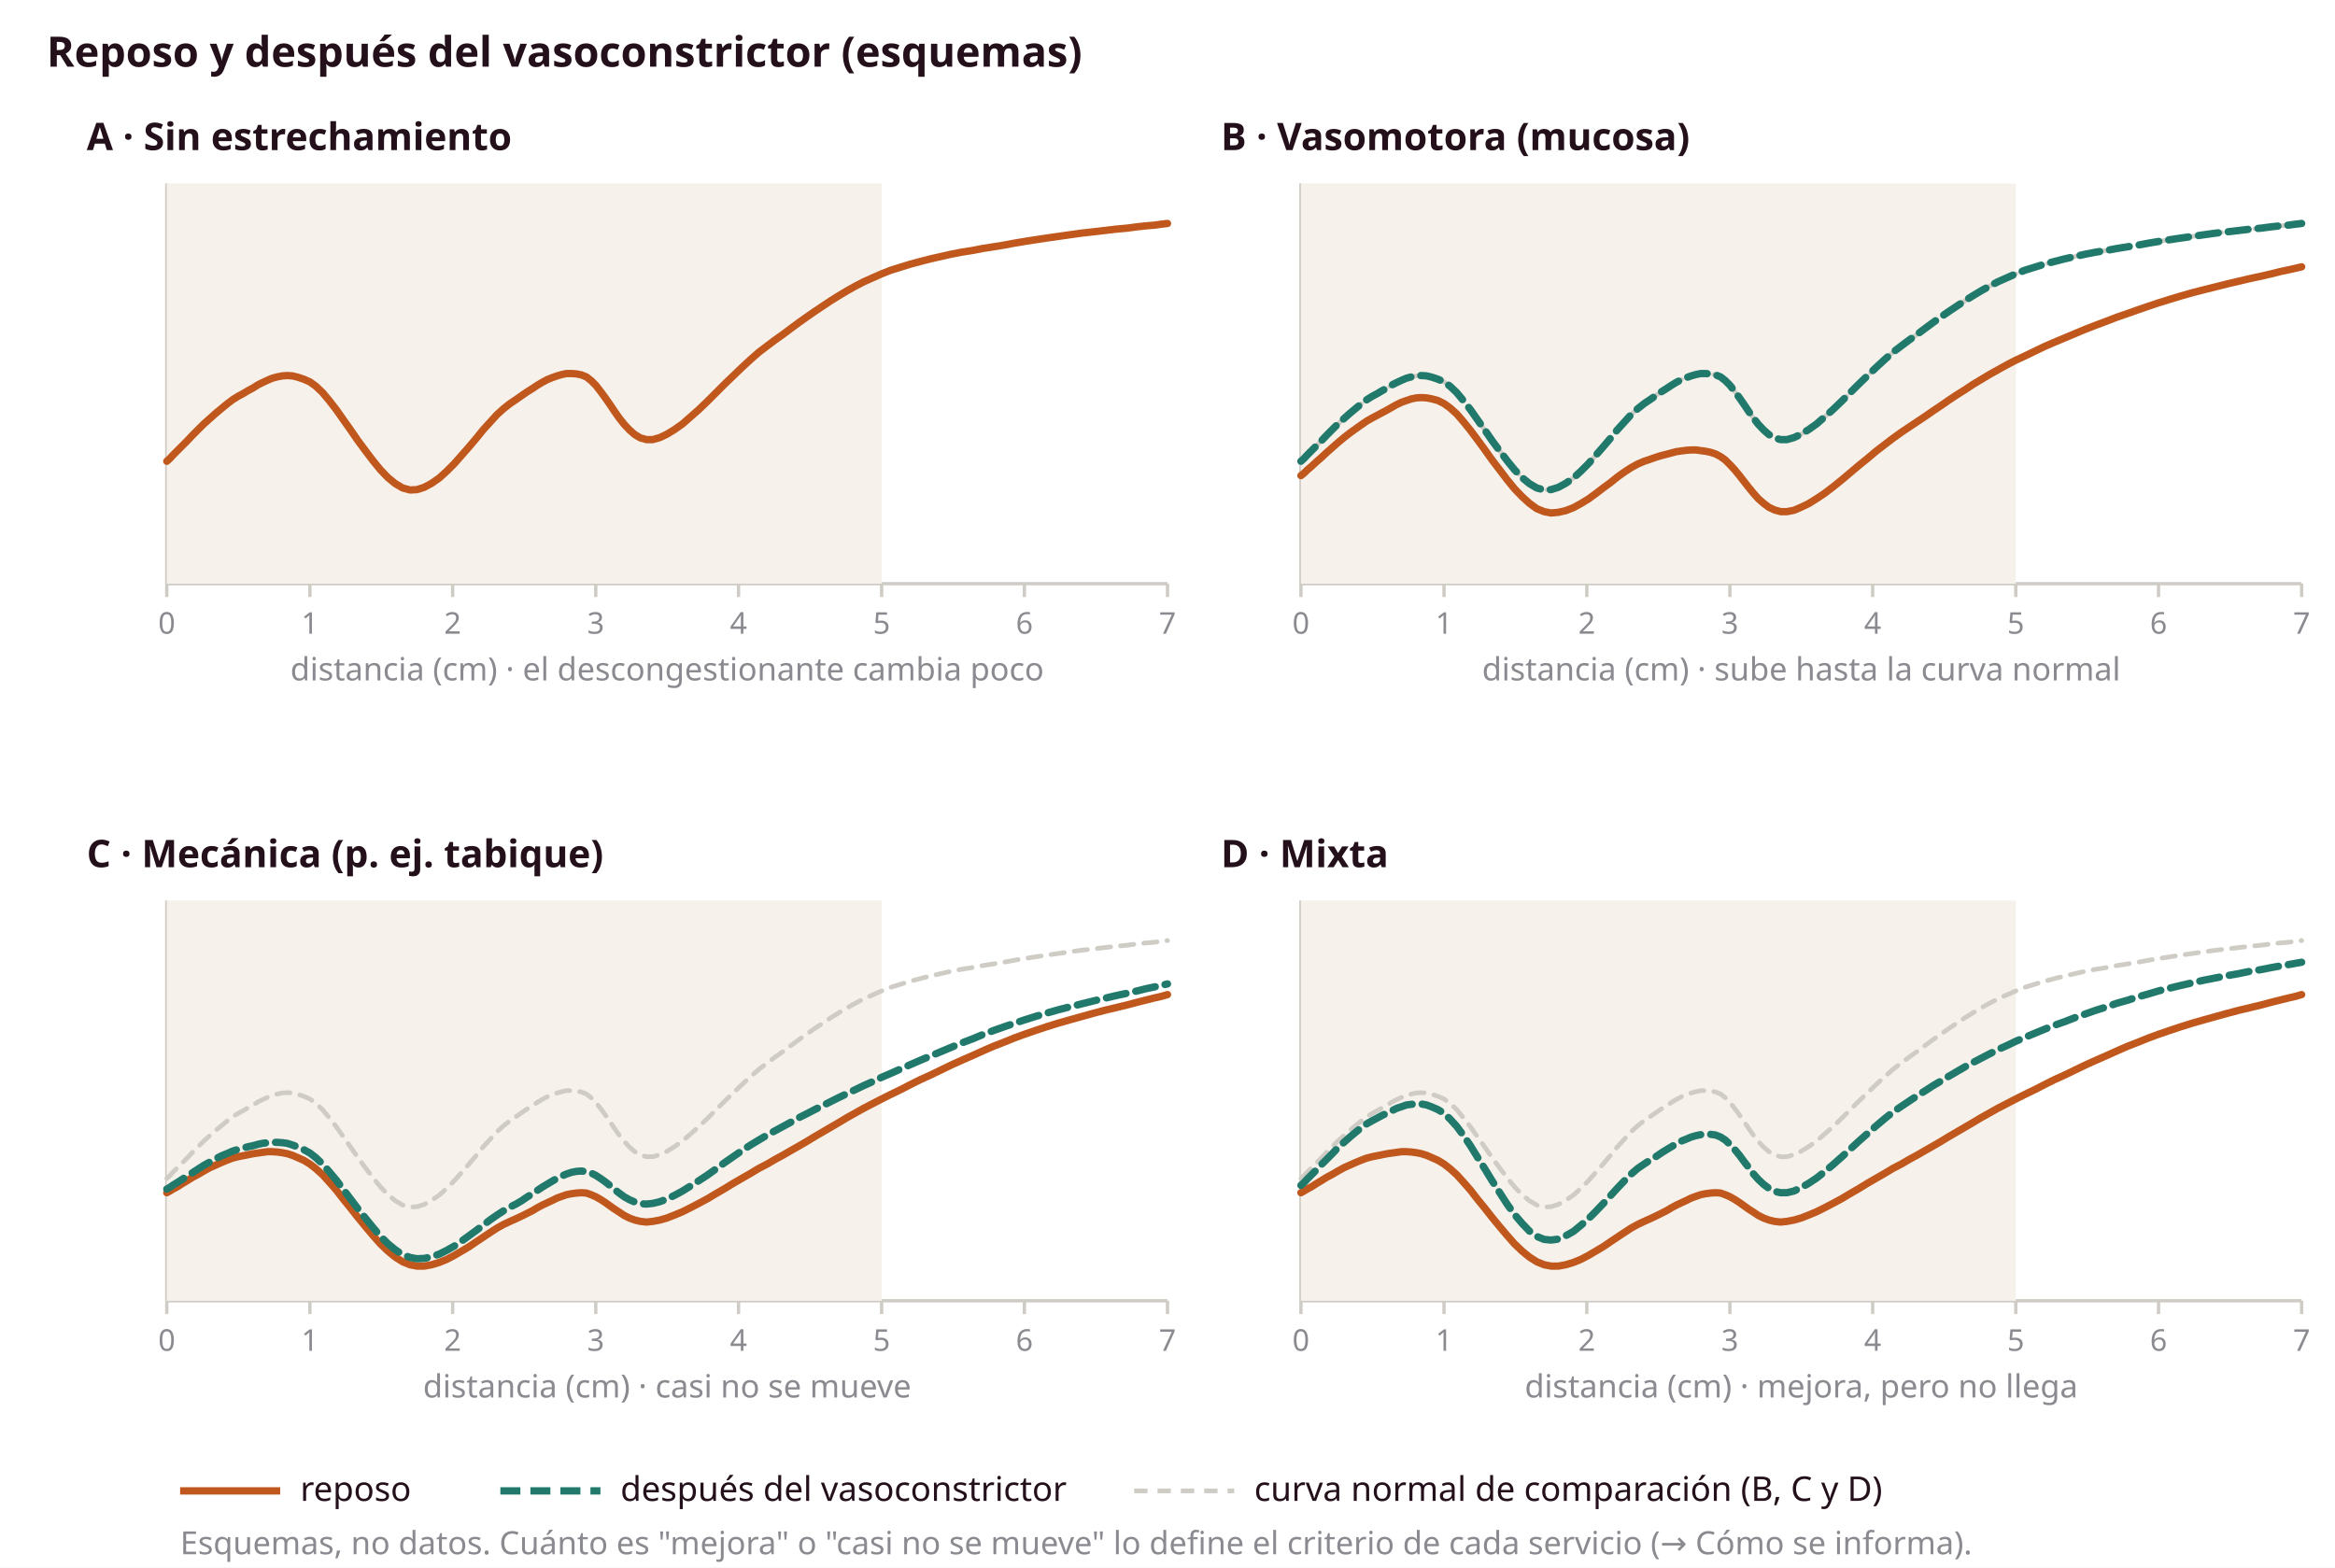
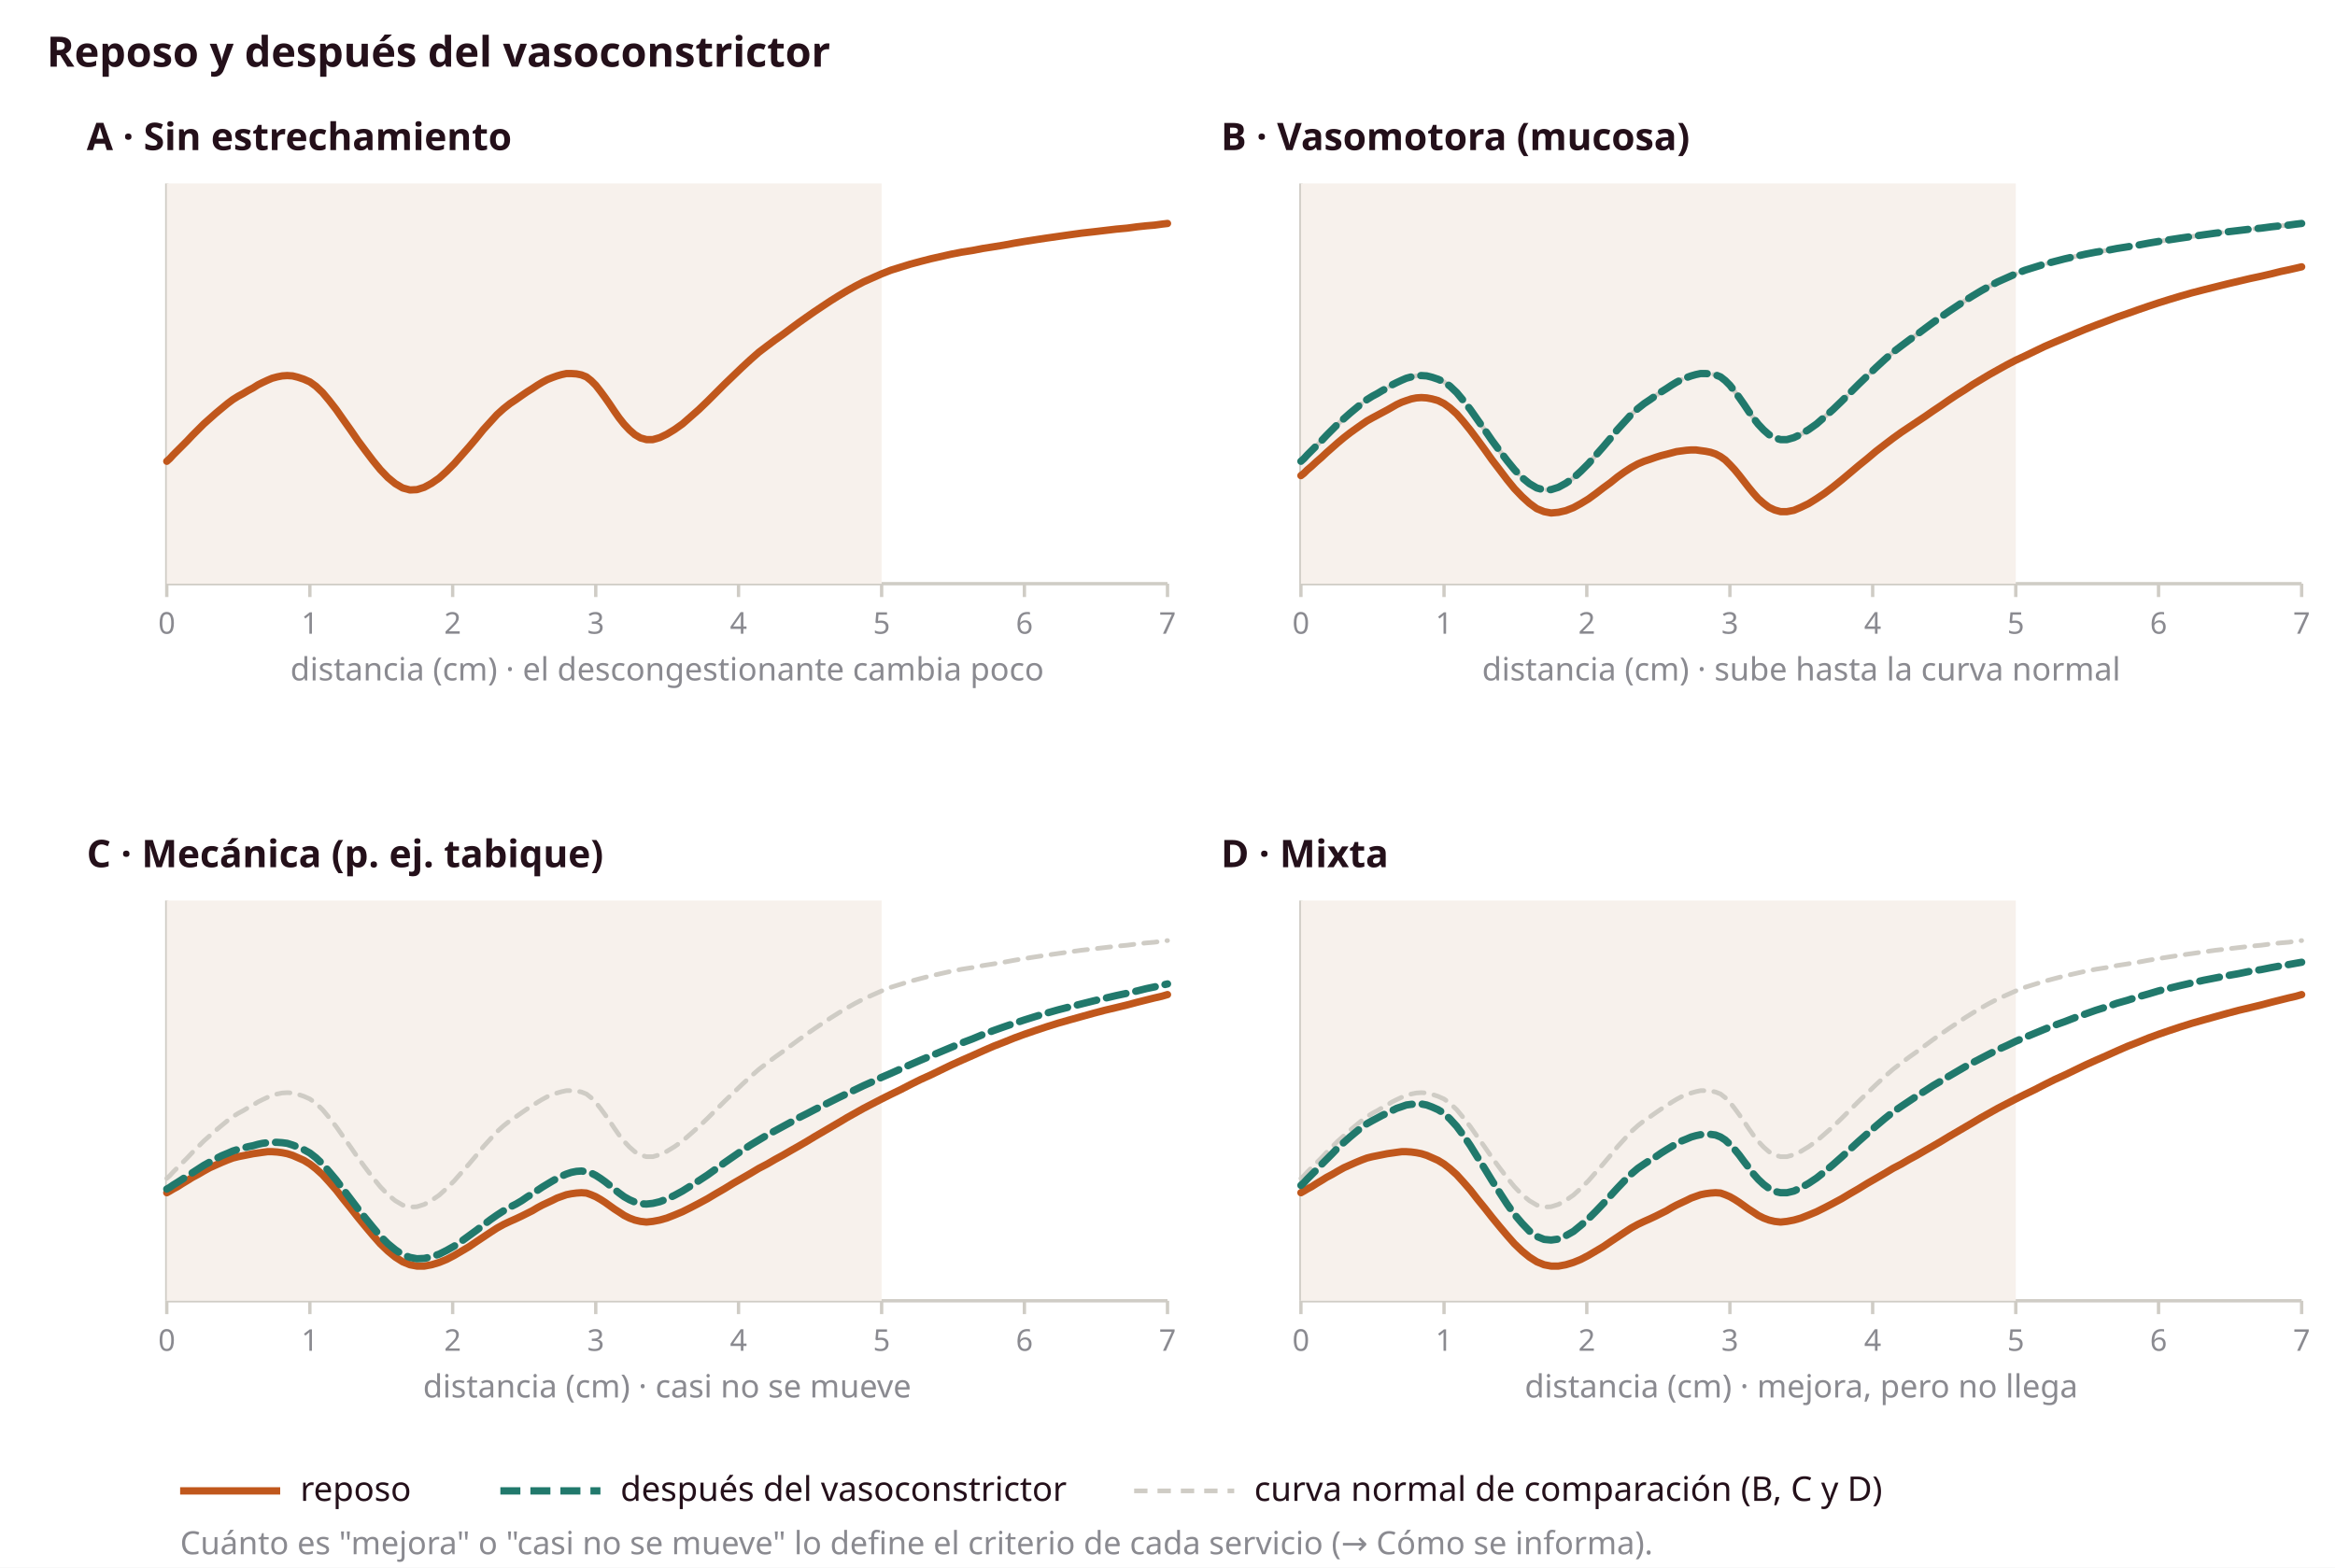
<svg xmlns="http://www.w3.org/2000/svg" viewBox="0 0 700 470" width="700" height="470">
  <defs />
  <rect width="700" height="470" fill="#fff" />
-   <text x="14.0" y="20.0" font-family="'Plus Jakarta Sans', sans-serif" font-size="12.6" fill="#24101a" text-anchor="start" font-weight="700">Reposo y después del vasoconstrictor (esquemas)</text>
+   <text x="14.0" y="20.0" font-family="'Plus Jakarta Sans', sans-serif" font-size="12.6" fill="#24101a" text-anchor="start" font-weight="700">Reposo y después del vasoconstrictor</text>
  <text x="26.0" y="45.0" font-family="'Plus Jakarta Sans', sans-serif" font-size="11.4" fill="#24101a" text-anchor="start" font-weight="700">A · Sin estrechamiento</text>
  <line x1="50.0" y1="175.0" x2="350.0" y2="175.0" stroke="#cfccc5" stroke-width="1" />
  <line x1="50.0" y1="55.0" x2="50.0" y2="175.0" stroke="#cfccc5" stroke-width="1" />
  <line x1="50.0" y1="175.0" x2="50.0" y2="179.0" stroke="#cfccc5" stroke-width="1" />
  <text x="50.0" y="190.0" font-family="'Plus Jakarta Sans', sans-serif" font-size="9.0" fill="#8a8a90" text-anchor="middle" font-weight="400">0</text>
  <line x1="92.9" y1="175.0" x2="92.9" y2="179.0" stroke="#cfccc5" stroke-width="1" />
  <text x="92.9" y="190.0" font-family="'Plus Jakarta Sans', sans-serif" font-size="9.0" fill="#8a8a90" text-anchor="middle" font-weight="400">1</text>
  <line x1="135.7" y1="175.0" x2="135.7" y2="179.0" stroke="#cfccc5" stroke-width="1" />
  <text x="135.7" y="190.0" font-family="'Plus Jakarta Sans', sans-serif" font-size="9.0" fill="#8a8a90" text-anchor="middle" font-weight="400">2</text>
  <line x1="178.6" y1="175.0" x2="178.6" y2="179.0" stroke="#cfccc5" stroke-width="1" />
  <text x="178.6" y="190.0" font-family="'Plus Jakarta Sans', sans-serif" font-size="9.0" fill="#8a8a90" text-anchor="middle" font-weight="400">3</text>
  <line x1="221.4" y1="175.0" x2="221.4" y2="179.0" stroke="#cfccc5" stroke-width="1" />
  <text x="221.4" y="190.0" font-family="'Plus Jakarta Sans', sans-serif" font-size="9.0" fill="#8a8a90" text-anchor="middle" font-weight="400">4</text>
  <line x1="264.3" y1="175.0" x2="264.3" y2="179.0" stroke="#cfccc5" stroke-width="1" />
  <text x="264.3" y="190.0" font-family="'Plus Jakarta Sans', sans-serif" font-size="9.0" fill="#8a8a90" text-anchor="middle" font-weight="400">5</text>
  <line x1="307.1" y1="175.0" x2="307.1" y2="179.0" stroke="#cfccc5" stroke-width="1" />
  <text x="307.1" y="190.0" font-family="'Plus Jakarta Sans', sans-serif" font-size="9.0" fill="#8a8a90" text-anchor="middle" font-weight="400">6</text>
  <line x1="350.0" y1="175.0" x2="350.0" y2="179.0" stroke="#cfccc5" stroke-width="1" />
  <text x="350.0" y="190.0" font-family="'Plus Jakarta Sans', sans-serif" font-size="9.0" fill="#8a8a90" text-anchor="middle" font-weight="400">7</text>
  <rect x="50.0" y="55.0" width="214.3" height="120.0" rx="0" fill="#f7f1ec" />
  <polyline points="50.0,138.3 50.9,137.5 51.9,136.4 53.2,135.1 54.6,133.7 56.1,132.2 57.7,130.5 59.4,128.8 61.1,127.1 62.9,125.5 64.7,123.9 66.5,122.4 68.2,121.0 69.8,119.8 71.4,118.8 72.9,118.0 74.4,117.1 75.9,116.3 77.3,115.4 78.7,114.7 80.2,114.0 81.6,113.4 83.1,113.0 84.6,112.7 86.1,112.6 87.7,112.7 89.3,113.1 91.1,113.7 92.9,114.5 94.7,115.8 96.7,117.7 98.7,120.1 100.8,122.8 102.9,125.8 105.1,128.9 107.3,132.1 109.6,135.2 111.8,138.1 114.0,140.8 116.3,143.2 118.5,145.0 120.7,146.3 122.9,146.9 125.0,146.8 127.2,146.1 129.4,144.9 131.7,143.3 133.9,141.3 136.2,139.0 138.4,136.5 140.6,134.0 142.8,131.4 144.9,128.8 147.0,126.5 149.0,124.3 151.0,122.5 152.9,121.0 154.7,119.8 156.4,118.6 158.0,117.5 159.6,116.5 161.1,115.5 162.6,114.6 164.1,113.8 165.6,113.2 167.0,112.7 168.4,112.3 169.8,112.0 171.3,112.0 172.8,112.1 174.3,112.4 175.8,113.0 177.2,114.1 178.6,115.5 180.0,117.3 181.4,119.2 182.8,121.2 184.2,123.3 185.6,125.3 187.1,127.2 188.7,128.9 190.3,130.3 192.0,131.3 193.8,131.8 195.7,131.8 197.8,131.2 199.9,130.2 202.2,128.8 204.6,127.1 207.0,125.0 209.5,122.8 212.1,120.3 214.6,117.8 217.2,115.2 219.8,112.7 222.4,110.2 225.0,107.8 227.5,105.6 230.0,103.7 232.4,101.9 234.8,100.2 237.2,98.4 239.5,96.7 241.9,95.0 244.2,93.4 246.6,91.8 249.0,90.2 251.4,88.7 253.9,87.2 256.4,85.8 258.9,84.5 261.6,83.3 264.3,82.1 267.1,81.0 270.0,80.1 272.9,79.2 275.9,78.4 279.0,77.6 282.1,76.9 285.2,76.2 288.3,75.6 291.5,75.1 294.6,74.5 297.8,74.0 300.9,73.5 304.1,72.9 307.1,72.4 310.3,71.9 313.6,71.4 317.1,70.9 320.6,70.4 324.2,69.9 327.8,69.5 331.2,69.1 334.6,68.7 337.9,68.4 340.9,68.0 343.7,67.7 346.1,67.5 348.3,67.2 350.0,67.0" fill="none" stroke="#c0571c" stroke-width="2.2" stroke-linejoin="round" stroke-linecap="round" />
  <text x="200.0" y="204.0" font-family="'Plus Jakarta Sans', sans-serif" font-size="9.6" fill="#8a8a90" text-anchor="middle" font-weight="400">distancia (cm) · el descongestionante cambia poco</text>
  <text x="366.0" y="45.0" font-family="'Plus Jakarta Sans', sans-serif" font-size="11.4" fill="#24101a" text-anchor="start" font-weight="700">B · Vasomotora (mucosa)</text>
  <line x1="390.0" y1="175.0" x2="690.0" y2="175.0" stroke="#cfccc5" stroke-width="1" />
  <line x1="390.0" y1="55.0" x2="390.0" y2="175.0" stroke="#cfccc5" stroke-width="1" />
  <line x1="390.0" y1="175.0" x2="390.0" y2="179.0" stroke="#cfccc5" stroke-width="1" />
  <text x="390.0" y="190.0" font-family="'Plus Jakarta Sans', sans-serif" font-size="9.0" fill="#8a8a90" text-anchor="middle" font-weight="400">0</text>
  <line x1="432.9" y1="175.0" x2="432.9" y2="179.0" stroke="#cfccc5" stroke-width="1" />
  <text x="432.9" y="190.0" font-family="'Plus Jakarta Sans', sans-serif" font-size="9.0" fill="#8a8a90" text-anchor="middle" font-weight="400">1</text>
  <line x1="475.7" y1="175.0" x2="475.7" y2="179.0" stroke="#cfccc5" stroke-width="1" />
  <text x="475.7" y="190.0" font-family="'Plus Jakarta Sans', sans-serif" font-size="9.0" fill="#8a8a90" text-anchor="middle" font-weight="400">2</text>
  <line x1="518.6" y1="175.0" x2="518.6" y2="179.0" stroke="#cfccc5" stroke-width="1" />
  <text x="518.6" y="190.0" font-family="'Plus Jakarta Sans', sans-serif" font-size="9.0" fill="#8a8a90" text-anchor="middle" font-weight="400">3</text>
  <line x1="561.4" y1="175.0" x2="561.4" y2="179.0" stroke="#cfccc5" stroke-width="1" />
  <text x="561.4" y="190.0" font-family="'Plus Jakarta Sans', sans-serif" font-size="9.0" fill="#8a8a90" text-anchor="middle" font-weight="400">4</text>
  <line x1="604.3" y1="175.0" x2="604.3" y2="179.0" stroke="#cfccc5" stroke-width="1" />
  <text x="604.3" y="190.0" font-family="'Plus Jakarta Sans', sans-serif" font-size="9.0" fill="#8a8a90" text-anchor="middle" font-weight="400">5</text>
  <line x1="647.1" y1="175.0" x2="647.1" y2="179.0" stroke="#cfccc5" stroke-width="1" />
  <text x="647.1" y="190.0" font-family="'Plus Jakarta Sans', sans-serif" font-size="9.0" fill="#8a8a90" text-anchor="middle" font-weight="400">6</text>
  <line x1="690.0" y1="175.0" x2="690.0" y2="179.0" stroke="#cfccc5" stroke-width="1" />
  <text x="690.0" y="190.0" font-family="'Plus Jakarta Sans', sans-serif" font-size="9.0" fill="#8a8a90" text-anchor="middle" font-weight="400">7</text>
  <rect x="390.0" y="55.0" width="214.3" height="120.0" rx="0" fill="#f7f1ec" />
  <polyline points="390.0,138.3 390.9,137.5 391.9,136.4 393.2,135.1 394.6,133.7 396.1,132.2 397.7,130.5 399.4,128.8 401.1,127.1 402.9,125.5 404.7,123.9 406.5,122.4 408.2,121.0 409.8,119.8 411.4,118.8 412.9,118.0 414.4,117.1 415.9,116.3 417.3,115.4 418.7,114.7 420.2,114.0 421.6,113.4 423.1,113.0 424.6,112.7 426.1,112.6 427.7,112.7 429.3,113.1 431.1,113.7 432.9,114.5 434.7,115.8 436.7,117.7 438.7,120.1 440.8,122.8 442.9,125.8 445.1,128.9 447.3,132.1 449.6,135.2 451.8,138.1 454.0,140.8 456.3,143.2 458.5,145.0 460.7,146.3 462.9,146.9 465.0,146.8 467.2,146.1 469.4,144.9 471.7,143.3 473.9,141.3 476.2,139.0 478.4,136.5 480.6,134.0 482.8,131.4 484.9,128.8 487.0,126.5 489.0,124.3 491.0,122.5 492.9,121.0 494.7,119.8 496.4,118.6 498.0,117.5 499.6,116.5 501.1,115.5 502.6,114.6 504.1,113.8 505.6,113.2 507.0,112.7 508.4,112.3 509.8,112.0 511.3,112.0 512.8,112.1 514.3,112.4 515.8,113.0 517.2,114.1 518.6,115.5 520.0,117.3 521.4,119.2 522.8,121.2 524.2,123.3 525.6,125.3 527.1,127.2 528.7,128.9 530.3,130.3 532.0,131.3 533.8,131.8 535.7,131.8 537.8,131.2 539.9,130.2 542.2,128.8 544.6,127.1 547.0,125.0 549.5,122.8 552.1,120.3 554.6,117.8 557.2,115.2 559.8,112.7 562.4,110.2 565.0,107.8 567.5,105.6 570.0,103.7 572.4,101.9 574.8,100.2 577.2,98.4 579.5,96.7 581.9,95.0 584.2,93.4 586.6,91.8 589.0,90.2 591.4,88.7 593.9,87.2 596.4,85.8 598.9,84.5 601.6,83.3 604.3,82.1 607.1,81.0 610.0,80.1 612.9,79.2 615.9,78.4 619.0,77.6 622.1,76.9 625.2,76.2 628.3,75.6 631.5,75.1 634.6,74.5 637.8,74.0 640.9,73.5 644.1,72.9 647.1,72.4 650.3,71.9 653.6,71.4 657.1,70.9 660.6,70.4 664.2,69.9 667.8,69.5 671.2,69.1 674.6,68.7 677.9,68.4 680.9,68.0 683.7,67.7 686.1,67.5 688.3,67.2 690.0,67.0" fill="none" stroke="#cfccc5" stroke-width="1.4" stroke-linejoin="round" stroke-linecap="round" stroke-dasharray="4 3" />
  <polyline points="390.0,142.6 390.9,141.9 391.9,140.9 393.2,139.8 394.6,138.5 396.1,137.2 397.7,135.7 399.4,134.2 401.1,132.7 402.9,131.2 404.7,129.8 406.5,128.5 408.2,127.3 409.8,126.2 411.4,125.3 412.9,124.5 414.4,123.7 415.9,122.9 417.3,122.1 418.7,121.3 420.2,120.6 421.6,120.1 423.1,119.6 424.6,119.3 426.1,119.2 427.7,119.3 429.3,119.6 431.1,120.1 432.9,121.0 434.7,122.3 436.7,124.1 438.7,126.4 440.8,129.0 442.9,131.8 445.1,134.8 447.3,137.9 449.6,140.9 451.8,143.8 454.0,146.5 456.3,148.9 458.5,150.9 460.7,152.5 462.9,153.4 465.0,153.8 467.2,153.6 469.4,153.1 471.7,152.2 473.9,151.0 476.2,149.6 478.4,148.0 480.6,146.3 482.8,144.7 484.9,143.0 487.0,141.5 489.0,140.2 491.0,139.1 492.9,138.3 494.7,137.7 496.4,137.1 498.0,136.6 499.6,136.2 501.1,135.8 502.6,135.4 504.1,135.2 505.6,135.0 507.0,134.9 508.4,134.9 509.8,135.1 511.3,135.3 512.8,135.6 514.3,136.1 515.8,136.9 517.2,137.9 518.6,139.3 520.0,140.8 521.4,142.5 522.8,144.3 524.2,146.1 525.6,147.8 527.1,149.5 528.7,150.9 530.3,152.1 532.0,152.9 533.8,153.4 535.7,153.4 537.8,153.0 539.9,152.1 542.2,151.0 544.6,149.5 547.0,147.9 549.5,146.0 552.1,143.9 554.6,141.8 557.2,139.6 559.8,137.5 562.4,135.3 565.0,133.3 567.5,131.4 570.0,129.6 572.4,128.0 574.8,126.4 577.2,124.8 579.5,123.2 581.9,121.6 584.2,120.0 586.6,118.4 589.0,116.9 591.4,115.3 593.9,113.8 596.4,112.3 598.9,110.9 601.6,109.4 604.3,108.0 607.1,106.7 610.0,105.3 612.9,103.9 615.9,102.6 619.0,101.3 622.1,100.0 625.2,98.7 628.3,97.5 631.5,96.3 634.6,95.1 637.8,94.0 640.9,92.9 644.1,91.8 647.1,90.8 650.3,89.8 653.6,88.8 657.1,87.8 660.6,86.9 664.2,86.0 667.8,85.1 671.2,84.3 674.6,83.5 677.9,82.8 680.9,82.1 683.7,81.4 686.1,80.9 688.3,80.4 690.0,80.0" fill="none" stroke="#c0571c" stroke-width="2.2" stroke-linejoin="round" stroke-linecap="round" />
  <polyline points="390.0,138.3 390.9,137.5 391.9,136.4 393.2,135.1 394.6,133.7 396.1,132.2 397.7,130.5 399.4,128.8 401.1,127.1 402.9,125.5 404.7,123.9 406.5,122.4 408.2,121.0 409.8,119.8 411.4,118.8 412.9,118.0 414.4,117.1 415.9,116.3 417.3,115.4 418.7,114.7 420.2,114.0 421.6,113.4 423.1,113.0 424.6,112.7 426.1,112.6 427.7,112.7 429.3,113.1 431.1,113.7 432.9,114.5 434.7,115.8 436.7,117.7 438.7,120.1 440.8,122.8 442.9,125.8 445.1,128.9 447.3,132.1 449.6,135.2 451.8,138.1 454.0,140.8 456.3,143.2 458.5,145.0 460.7,146.3 462.9,146.9 465.0,146.8 467.2,146.1 469.4,144.9 471.7,143.3 473.9,141.3 476.2,139.0 478.4,136.5 480.6,134.0 482.8,131.4 484.9,128.8 487.0,126.5 489.0,124.3 491.0,122.5 492.9,121.0 494.7,119.8 496.4,118.6 498.0,117.5 499.6,116.5 501.1,115.5 502.6,114.6 504.1,113.8 505.6,113.2 507.0,112.7 508.4,112.3 509.8,112.0 511.3,112.0 512.8,112.1 514.3,112.4 515.8,113.0 517.2,114.1 518.6,115.5 520.0,117.3 521.4,119.2 522.8,121.2 524.2,123.3 525.6,125.3 527.1,127.2 528.7,128.9 530.3,130.3 532.0,131.3 533.8,131.8 535.7,131.8 537.8,131.2 539.9,130.2 542.2,128.8 544.6,127.1 547.0,125.0 549.5,122.8 552.1,120.3 554.6,117.8 557.2,115.2 559.8,112.7 562.4,110.2 565.0,107.8 567.5,105.6 570.0,103.7 572.4,101.9 574.8,100.2 577.2,98.4 579.5,96.7 581.9,95.0 584.2,93.4 586.6,91.8 589.0,90.2 591.4,88.7 593.9,87.2 596.4,85.8 598.9,84.5 601.6,83.3 604.3,82.1 607.1,81.0 610.0,80.1 612.9,79.2 615.9,78.4 619.0,77.6 622.1,76.9 625.2,76.2 628.3,75.6 631.5,75.1 634.6,74.5 637.8,74.0 640.9,73.5 644.1,72.9 647.1,72.4 650.3,71.9 653.6,71.4 657.1,70.9 660.6,70.4 664.2,69.9 667.8,69.5 671.2,69.1 674.6,68.7 677.9,68.4 680.9,68.0 683.7,67.7 686.1,67.5 688.3,67.2 690.0,67.0" fill="none" stroke="#21796c" stroke-width="2.2" stroke-linejoin="round" stroke-linecap="round" stroke-dasharray="6 3" />
  <text x="540.0" y="204.0" font-family="'Plus Jakarta Sans', sans-serif" font-size="9.6" fill="#8a8a90" text-anchor="middle" font-weight="400">distancia (cm) · sube hasta la curva normal</text>
  <text x="26.0" y="260.0" font-family="'Plus Jakarta Sans', sans-serif" font-size="11.4" fill="#24101a" text-anchor="start" font-weight="700">C · Mecánica (p. ej. tabique)</text>
  <line x1="50.0" y1="390.0" x2="350.0" y2="390.0" stroke="#cfccc5" stroke-width="1" />
  <line x1="50.0" y1="270.0" x2="50.0" y2="390.0" stroke="#cfccc5" stroke-width="1" />
  <line x1="50.0" y1="390.0" x2="50.0" y2="394.0" stroke="#cfccc5" stroke-width="1" />
  <text x="50.0" y="405.0" font-family="'Plus Jakarta Sans', sans-serif" font-size="9.0" fill="#8a8a90" text-anchor="middle" font-weight="400">0</text>
  <line x1="92.9" y1="390.0" x2="92.9" y2="394.0" stroke="#cfccc5" stroke-width="1" />
  <text x="92.9" y="405.0" font-family="'Plus Jakarta Sans', sans-serif" font-size="9.0" fill="#8a8a90" text-anchor="middle" font-weight="400">1</text>
  <line x1="135.7" y1="390.0" x2="135.7" y2="394.0" stroke="#cfccc5" stroke-width="1" />
  <text x="135.7" y="405.0" font-family="'Plus Jakarta Sans', sans-serif" font-size="9.0" fill="#8a8a90" text-anchor="middle" font-weight="400">2</text>
  <line x1="178.6" y1="390.0" x2="178.6" y2="394.0" stroke="#cfccc5" stroke-width="1" />
  <text x="178.6" y="405.0" font-family="'Plus Jakarta Sans', sans-serif" font-size="9.0" fill="#8a8a90" text-anchor="middle" font-weight="400">3</text>
  <line x1="221.4" y1="390.0" x2="221.4" y2="394.0" stroke="#cfccc5" stroke-width="1" />
  <text x="221.4" y="405.0" font-family="'Plus Jakarta Sans', sans-serif" font-size="9.0" fill="#8a8a90" text-anchor="middle" font-weight="400">4</text>
  <line x1="264.3" y1="390.0" x2="264.3" y2="394.0" stroke="#cfccc5" stroke-width="1" />
  <text x="264.3" y="405.0" font-family="'Plus Jakarta Sans', sans-serif" font-size="9.0" fill="#8a8a90" text-anchor="middle" font-weight="400">5</text>
  <line x1="307.1" y1="390.0" x2="307.1" y2="394.0" stroke="#cfccc5" stroke-width="1" />
  <text x="307.1" y="405.0" font-family="'Plus Jakarta Sans', sans-serif" font-size="9.0" fill="#8a8a90" text-anchor="middle" font-weight="400">6</text>
  <line x1="350.0" y1="390.0" x2="350.0" y2="394.0" stroke="#cfccc5" stroke-width="1" />
  <text x="350.0" y="405.0" font-family="'Plus Jakarta Sans', sans-serif" font-size="9.0" fill="#8a8a90" text-anchor="middle" font-weight="400">7</text>
  <rect x="50.0" y="270.0" width="214.3" height="120.0" rx="0" fill="#f7f1ec" />
  <polyline points="50.0,353.3 50.9,352.5 51.9,351.4 53.2,350.1 54.6,348.7 56.1,347.2 57.7,345.5 59.4,343.8 61.1,342.1 62.9,340.5 64.7,338.9 66.5,337.4 68.2,336.0 69.8,334.8 71.4,333.8 72.9,333.0 74.4,332.1 75.9,331.3 77.3,330.4 78.7,329.7 80.2,329.0 81.6,328.4 83.1,328.0 84.6,327.7 86.1,327.6 87.7,327.7 89.3,328.1 91.1,328.7 92.9,329.5 94.7,330.8 96.7,332.7 98.7,335.1 100.8,337.8 102.9,340.8 105.1,343.9 107.3,347.1 109.6,350.2 111.8,353.1 114.0,355.8 116.3,358.2 118.5,360.0 120.7,361.3 122.9,361.9 125.0,361.8 127.2,361.1 129.4,359.9 131.7,358.3 133.9,356.3 136.2,354.0 138.4,351.5 140.6,349.0 142.8,346.4 144.9,343.8 147.0,341.5 149.0,339.3 151.0,337.5 152.9,336.0 154.7,334.8 156.4,333.6 158.0,332.5 159.6,331.5 161.1,330.5 162.6,329.6 164.1,328.8 165.6,328.2 167.0,327.7 168.4,327.3 169.8,327.0 171.3,327.0 172.8,327.1 174.3,327.4 175.8,328.0 177.2,329.1 178.6,330.5 180.0,332.3 181.4,334.2 182.8,336.2 184.2,338.3 185.6,340.3 187.1,342.2 188.7,343.9 190.3,345.3 192.0,346.3 193.8,346.8 195.7,346.8 197.8,346.2 199.9,345.2 202.2,343.8 204.6,342.1 207.0,340.0 209.5,337.8 212.1,335.3 214.6,332.8 217.2,330.2 219.8,327.7 222.4,325.2 225.0,322.8 227.5,320.6 230.0,318.7 232.4,316.9 234.8,315.2 237.2,313.4 239.5,311.7 241.9,310.0 244.2,308.4 246.6,306.8 249.0,305.2 251.4,303.7 253.9,302.2 256.4,300.8 258.9,299.5 261.6,298.3 264.3,297.1 267.1,296.0 270.0,295.1 272.9,294.2 275.9,293.4 279.0,292.6 282.1,291.9 285.2,291.2 288.3,290.6 291.5,290.1 294.6,289.5 297.8,289.0 300.9,288.5 304.1,287.9 307.1,287.4 310.3,286.9 313.6,286.4 317.1,285.9 320.6,285.4 324.2,284.9 327.8,284.5 331.2,284.1 334.6,283.7 337.9,283.4 340.9,283.0 343.7,282.7 346.1,282.5 348.3,282.2 350.0,282.0" fill="none" stroke="#cfccc5" stroke-width="1.4" stroke-linejoin="round" stroke-linecap="round" stroke-dasharray="4 3" />
  <polyline points="50.0,357.6 50.9,357.1 51.9,356.5 53.2,355.8 54.6,354.9 56.1,354.0 57.7,353.0 59.4,352.1 61.1,351.1 62.9,350.1 64.7,349.3 66.5,348.5 68.2,347.8 69.8,347.2 71.4,346.8 72.9,346.5 74.4,346.2 75.9,345.9 77.3,345.7 78.7,345.5 80.2,345.3 81.6,345.3 83.1,345.4 84.6,345.6 86.1,345.9 87.7,346.4 89.3,347.1 91.1,347.9 92.9,349.0 94.7,350.4 96.7,352.2 98.7,354.4 100.8,356.8 102.9,359.5 105.1,362.2 107.3,365.0 109.6,367.8 111.8,370.4 114.0,372.9 116.3,375.1 118.5,376.9 120.7,378.3 122.9,379.2 125.0,379.6 127.2,379.6 129.4,379.2 131.7,378.5 133.9,377.6 136.2,376.4 138.4,375.1 140.6,373.8 142.8,372.3 144.9,370.9 147.0,369.5 149.0,368.2 151.0,367.1 152.9,366.2 154.7,365.4 156.4,364.6 158.0,363.8 159.6,363.0 161.1,362.1 162.6,361.3 164.1,360.6 165.6,359.9 167.0,359.2 168.4,358.7 169.8,358.2 171.3,357.9 172.8,357.7 174.3,357.6 175.8,357.7 177.2,358.2 178.6,358.8 180.0,359.6 181.4,360.5 182.8,361.5 184.2,362.5 185.6,363.4 187.1,364.4 188.7,365.2 190.3,365.8 192.0,366.2 193.8,366.4 195.7,366.2 197.8,365.8 199.9,365.2 202.2,364.3 204.6,363.3 207.0,362.1 209.5,360.8 212.1,359.4 214.6,357.9 217.2,356.4 219.8,354.8 222.4,353.3 225.0,351.8 227.5,350.3 230.0,349.0 232.4,347.6 234.8,346.3 237.2,344.9 239.5,343.6 241.9,342.2 244.2,340.8 246.6,339.4 249.0,338.0 251.4,336.6 253.9,335.1 256.4,333.7 258.9,332.3 261.6,330.9 264.3,329.5 267.1,328.1 270.0,326.7 272.9,325.2 275.9,323.7 279.0,322.3 282.1,320.8 285.2,319.3 288.3,317.9 291.5,316.5 294.6,315.1 297.8,313.7 300.9,312.5 304.1,311.2 307.1,310.1 310.3,309.0 313.6,307.9 317.1,306.8 320.6,305.8 324.2,304.8 327.8,303.8 331.2,302.9 334.6,302.1 337.9,301.3 340.9,300.5 343.7,299.8 346.1,299.2 348.3,298.7 350.0,298.2" fill="none" stroke="#c0571c" stroke-width="2.2" stroke-linejoin="round" stroke-linecap="round" />
  <polyline points="50.0,356.5 50.9,356.0 51.9,355.3 53.2,354.5 54.6,353.6 56.1,352.6 57.7,351.6 59.4,350.5 61.1,349.4 62.9,348.4 64.7,347.4 66.5,346.5 68.2,345.8 69.8,345.1 71.4,344.6 72.9,344.2 74.4,343.8 75.9,343.5 77.3,343.1 78.7,342.8 80.2,342.6 81.6,342.5 83.1,342.5 84.6,342.6 86.1,342.8 87.7,343.3 89.3,343.9 91.1,344.7 92.9,345.7 94.7,347.1 96.7,349.0 98.7,351.3 100.8,353.8 102.9,356.6 105.1,359.5 107.3,362.4 109.6,365.3 111.8,368.0 114.0,370.6 116.3,372.9 118.5,374.7 120.7,376.2 122.9,377.0 125.0,377.4 127.2,377.3 129.4,376.8 131.7,376.0 133.9,374.9 136.2,373.6 138.4,372.1 140.6,370.5 142.8,368.9 144.9,367.3 147.0,365.7 149.0,364.3 151.0,363.0 152.9,361.9 154.7,361.0 156.4,360.0 158.0,358.9 159.6,357.9 161.1,356.9 162.6,355.9 164.1,355.0 165.6,354.1 167.0,353.3 168.4,352.6 169.8,352.0 171.3,351.5 172.8,351.2 174.3,351.1 175.8,351.3 177.2,351.7 178.6,352.4 180.0,353.3 181.4,354.3 182.8,355.4 184.2,356.6 185.6,357.7 187.1,358.8 188.7,359.7 190.3,360.4 192.0,360.9 193.8,361.0 195.7,360.8 197.8,360.3 199.9,359.5 202.2,358.4 204.6,357.1 207.0,355.6 209.5,354.0 212.1,352.3 214.6,350.5 217.2,348.6 219.8,346.8 222.4,345.0 225.0,343.3 227.5,341.8 230.0,340.3 232.4,339.0 234.8,337.7 237.2,336.4 239.5,335.1 241.9,333.9 244.2,332.7 246.6,331.5 249.0,330.3 251.4,329.1 253.9,327.9 256.4,326.7 258.9,325.5 261.6,324.3 264.3,323.0 267.1,321.8 270.0,320.5 272.9,319.2 275.9,317.9 279.0,316.6 282.1,315.3 285.2,314.0 288.3,312.7 291.5,311.5 294.6,310.2 297.8,309.0 300.9,307.9 304.1,306.8 307.1,305.8 310.3,304.8 313.6,303.8 317.1,302.8 320.6,301.9 324.2,301.0 327.8,300.1 331.2,299.3 334.6,298.5 337.9,297.8 340.9,297.1 343.7,296.4 346.1,295.9 348.3,295.4 350.0,295.0" fill="none" stroke="#21796c" stroke-width="2.2" stroke-linejoin="round" stroke-linecap="round" stroke-dasharray="6 3" />
  <text x="200.0" y="419.0" font-family="'Plus Jakarta Sans', sans-serif" font-size="9.6" fill="#8a8a90" text-anchor="middle" font-weight="400">distancia (cm) · casi no se mueve</text>
  <text x="366.0" y="260.0" font-family="'Plus Jakarta Sans', sans-serif" font-size="11.4" fill="#24101a" text-anchor="start" font-weight="700">D · Mixta</text>
  <line x1="390.0" y1="390.0" x2="690.0" y2="390.0" stroke="#cfccc5" stroke-width="1" />
  <line x1="390.0" y1="270.0" x2="390.0" y2="390.0" stroke="#cfccc5" stroke-width="1" />
  <line x1="390.0" y1="390.0" x2="390.0" y2="394.0" stroke="#cfccc5" stroke-width="1" />
  <text x="390.0" y="405.0" font-family="'Plus Jakarta Sans', sans-serif" font-size="9.0" fill="#8a8a90" text-anchor="middle" font-weight="400">0</text>
  <line x1="432.9" y1="390.0" x2="432.9" y2="394.0" stroke="#cfccc5" stroke-width="1" />
  <text x="432.9" y="405.0" font-family="'Plus Jakarta Sans', sans-serif" font-size="9.0" fill="#8a8a90" text-anchor="middle" font-weight="400">1</text>
  <line x1="475.7" y1="390.0" x2="475.7" y2="394.0" stroke="#cfccc5" stroke-width="1" />
  <text x="475.7" y="405.0" font-family="'Plus Jakarta Sans', sans-serif" font-size="9.0" fill="#8a8a90" text-anchor="middle" font-weight="400">2</text>
  <line x1="518.6" y1="390.0" x2="518.6" y2="394.0" stroke="#cfccc5" stroke-width="1" />
  <text x="518.6" y="405.0" font-family="'Plus Jakarta Sans', sans-serif" font-size="9.0" fill="#8a8a90" text-anchor="middle" font-weight="400">3</text>
  <line x1="561.4" y1="390.0" x2="561.4" y2="394.0" stroke="#cfccc5" stroke-width="1" />
  <text x="561.4" y="405.0" font-family="'Plus Jakarta Sans', sans-serif" font-size="9.0" fill="#8a8a90" text-anchor="middle" font-weight="400">4</text>
  <line x1="604.3" y1="390.0" x2="604.3" y2="394.0" stroke="#cfccc5" stroke-width="1" />
  <text x="604.3" y="405.0" font-family="'Plus Jakarta Sans', sans-serif" font-size="9.0" fill="#8a8a90" text-anchor="middle" font-weight="400">5</text>
  <line x1="647.1" y1="390.0" x2="647.1" y2="394.0" stroke="#cfccc5" stroke-width="1" />
  <text x="647.1" y="405.0" font-family="'Plus Jakarta Sans', sans-serif" font-size="9.0" fill="#8a8a90" text-anchor="middle" font-weight="400">6</text>
  <line x1="690.0" y1="390.0" x2="690.0" y2="394.0" stroke="#cfccc5" stroke-width="1" />
  <text x="690.0" y="405.0" font-family="'Plus Jakarta Sans', sans-serif" font-size="9.0" fill="#8a8a90" text-anchor="middle" font-weight="400">7</text>
  <rect x="390.0" y="270.0" width="214.3" height="120.0" rx="0" fill="#f7f1ec" />
  <polyline points="390.0,353.3 390.9,352.5 391.9,351.4 393.2,350.1 394.6,348.7 396.1,347.2 397.7,345.5 399.4,343.8 401.1,342.1 402.9,340.5 404.7,338.9 406.5,337.4 408.2,336.0 409.8,334.8 411.4,333.8 412.9,333.0 414.4,332.1 415.9,331.3 417.3,330.4 418.7,329.7 420.2,329.0 421.6,328.4 423.1,328.0 424.6,327.7 426.1,327.6 427.7,327.7 429.3,328.1 431.1,328.7 432.9,329.5 434.7,330.8 436.7,332.7 438.7,335.1 440.8,337.8 442.9,340.8 445.1,343.9 447.3,347.1 449.6,350.2 451.8,353.1 454.0,355.8 456.3,358.2 458.5,360.0 460.7,361.3 462.9,361.9 465.0,361.8 467.2,361.1 469.4,359.9 471.7,358.3 473.9,356.3 476.2,354.0 478.4,351.5 480.6,349.0 482.8,346.4 484.9,343.8 487.0,341.5 489.0,339.3 491.0,337.5 492.9,336.0 494.7,334.8 496.4,333.6 498.0,332.5 499.6,331.5 501.1,330.5 502.6,329.6 504.1,328.8 505.6,328.2 507.0,327.7 508.4,327.3 509.8,327.0 511.3,327.0 512.8,327.1 514.3,327.4 515.8,328.0 517.2,329.1 518.6,330.5 520.0,332.3 521.4,334.2 522.8,336.2 524.2,338.3 525.6,340.3 527.1,342.2 528.7,343.9 530.3,345.3 532.0,346.3 533.8,346.8 535.7,346.8 537.8,346.2 539.9,345.2 542.2,343.8 544.6,342.1 547.0,340.0 549.5,337.8 552.1,335.3 554.6,332.8 557.2,330.2 559.8,327.7 562.4,325.2 565.0,322.8 567.5,320.6 570.0,318.7 572.4,316.9 574.8,315.2 577.2,313.4 579.5,311.7 581.9,310.0 584.2,308.4 586.6,306.8 589.0,305.2 591.4,303.7 593.9,302.2 596.4,300.8 598.9,299.5 601.6,298.3 604.3,297.1 607.1,296.0 610.0,295.1 612.9,294.2 615.9,293.4 619.0,292.6 622.1,291.9 625.2,291.2 628.3,290.6 631.5,290.1 634.6,289.5 637.8,289.0 640.9,288.5 644.1,287.9 647.1,287.4 650.3,286.9 653.6,286.4 657.1,285.9 660.6,285.4 664.2,284.9 667.8,284.5 671.2,284.1 674.6,283.7 677.9,283.4 680.9,283.0 683.7,282.7 686.1,282.5 688.3,282.2 690.0,282.0" fill="none" stroke="#cfccc5" stroke-width="1.4" stroke-linejoin="round" stroke-linecap="round" stroke-dasharray="4 3" />
  <polyline points="390.0,357.6 390.9,357.1 391.9,356.5 393.2,355.8 394.6,354.9 396.1,354.0 397.7,353.0 399.4,352.1 401.1,351.1 402.9,350.1 404.7,349.3 406.5,348.5 408.2,347.8 409.8,347.2 411.4,346.8 412.9,346.5 414.4,346.2 415.9,345.9 417.3,345.7 418.7,345.5 420.2,345.3 421.6,345.3 423.1,345.4 424.6,345.6 426.1,345.9 427.7,346.4 429.3,347.1 431.1,347.9 432.9,349.0 434.7,350.4 436.7,352.2 438.7,354.4 440.8,356.8 442.9,359.5 445.1,362.2 447.3,365.0 449.6,367.8 451.8,370.4 454.0,372.9 456.3,375.1 458.5,376.9 460.7,378.3 462.9,379.2 465.0,379.6 467.2,379.6 469.4,379.2 471.7,378.5 473.9,377.6 476.2,376.4 478.4,375.1 480.6,373.8 482.8,372.3 484.9,370.9 487.0,369.5 489.0,368.2 491.0,367.1 492.9,366.2 494.7,365.4 496.4,364.6 498.0,363.8 499.6,363.0 501.1,362.1 502.6,361.3 504.1,360.6 505.6,359.9 507.0,359.2 508.4,358.7 509.8,358.2 511.3,357.9 512.8,357.7 514.3,357.6 515.8,357.7 517.2,358.2 518.6,358.8 520.0,359.6 521.4,360.5 522.8,361.5 524.2,362.5 525.6,363.4 527.1,364.4 528.7,365.2 530.3,365.8 532.0,366.2 533.8,366.4 535.7,366.2 537.8,365.8 539.9,365.2 542.2,364.3 544.6,363.3 547.0,362.1 549.5,360.8 552.1,359.4 554.6,357.9 557.2,356.4 559.8,354.8 562.4,353.3 565.0,351.8 567.5,350.3 570.0,349.0 572.4,347.6 574.8,346.3 577.2,344.9 579.5,343.6 581.9,342.2 584.2,340.8 586.6,339.4 589.0,338.0 591.4,336.6 593.9,335.1 596.4,333.7 598.9,332.3 601.6,330.9 604.3,329.5 607.1,328.1 610.0,326.7 612.9,325.2 615.9,323.7 619.0,322.3 622.1,320.8 625.2,319.3 628.3,317.9 631.5,316.5 634.6,315.1 637.8,313.7 640.9,312.5 644.1,311.2 647.1,310.1 650.3,309.0 653.6,307.9 657.1,306.8 660.6,305.8 664.2,304.8 667.8,303.8 671.2,302.9 674.6,302.1 677.9,301.3 680.9,300.5 683.7,299.8 686.1,299.2 688.3,298.7 690.0,298.2" fill="none" stroke="#c0571c" stroke-width="2.2" stroke-linejoin="round" stroke-linecap="round" />
  <polyline points="390.0,355.4 390.9,354.6 391.9,353.5 393.2,352.2 394.6,350.8 396.1,349.2 397.7,347.6 399.4,345.9 401.1,344.1 402.9,342.5 404.7,340.9 406.5,339.4 408.2,338.0 409.8,336.9 411.4,336.0 412.9,335.2 414.4,334.4 415.9,333.7 417.3,333.0 418.7,332.3 420.2,331.8 421.6,331.3 423.1,331.1 424.6,331.0 426.1,331.0 427.7,331.3 429.3,331.9 431.1,332.7 432.9,333.8 434.7,335.5 436.7,337.7 438.7,340.4 440.8,343.5 442.9,346.9 445.1,350.4 447.3,354.0 449.6,357.6 451.8,361.0 454.0,364.1 456.3,366.8 458.5,369.1 460.7,370.7 462.9,371.6 465.0,371.8 467.2,371.5 469.4,370.5 471.7,369.2 473.9,367.4 476.2,365.4 478.4,363.2 480.6,360.9 482.8,358.5 484.9,356.2 487.0,354.0 489.0,352.0 491.0,350.3 492.9,349.0 494.7,347.8 496.4,346.8 498.0,345.7 499.6,344.7 501.1,343.8 502.6,342.9 504.1,342.1 505.6,341.5 507.0,340.9 508.4,340.5 509.8,340.2 511.3,340.1 512.8,340.1 514.3,340.3 515.8,340.9 517.2,341.8 518.6,343.1 520.0,344.6 521.4,346.3 522.8,348.2 524.2,350.0 525.6,351.9 527.1,353.6 528.7,355.1 530.3,356.3 532.0,357.2 533.8,357.6 535.7,357.6 537.8,357.1 539.9,356.1 542.2,354.8 544.6,353.2 547.0,351.3 549.5,349.2 552.1,346.9 554.6,344.6 557.2,342.2 559.8,339.9 562.4,337.6 565.0,335.4 567.5,333.4 570.0,331.7 572.4,330.1 574.8,328.5 577.2,327.0 579.5,325.5 581.9,324.1 584.2,322.7 586.6,321.3 589.0,319.9 591.4,318.6 593.9,317.3 596.4,316.0 598.9,314.7 601.6,313.5 604.3,312.2 607.1,311.0 610.0,309.8 612.9,308.6 615.9,307.4 619.0,306.3 622.1,305.1 625.2,304.0 628.3,302.9 631.5,301.9 634.6,300.8 637.8,299.9 640.9,298.9 644.1,298.0 647.1,297.1 650.3,296.3 653.6,295.5 657.1,294.7 660.6,293.9 664.2,293.2 667.8,292.5 671.2,291.9 674.6,291.2 677.9,290.7 680.9,290.1 683.7,289.6 686.1,289.2 688.3,288.8 690.0,288.5" fill="none" stroke="#21796c" stroke-width="2.2" stroke-linejoin="round" stroke-linecap="round" stroke-dasharray="6 3" />
  <text x="540.0" y="419.0" font-family="'Plus Jakarta Sans', sans-serif" font-size="9.6" fill="#8a8a90" text-anchor="middle" font-weight="400">distancia (cm) · mejora, pero no llega</text>
  <line x1="54.0" y1="447.0" x2="84.0" y2="447.0" stroke="#c0571c" stroke-width="2.2" />
  <text x="90.0" y="450.0" font-family="'Plus Jakarta Sans', sans-serif" font-size="10.2" fill="#24101a" text-anchor="start" font-weight="400">reposo</text>
  <line x1="150.0" y1="447.0" x2="180.0" y2="447.0" stroke="#21796c" stroke-width="2.2" stroke-dasharray="6 3" />
  <text x="186.0" y="450.0" font-family="'Plus Jakarta Sans', sans-serif" font-size="10.2" fill="#24101a" text-anchor="start" font-weight="400">después del vasoconstrictor</text>
  <line x1="340.0" y1="447.0" x2="370.0" y2="447.0" stroke="#cfccc5" stroke-width="1.4" stroke-dasharray="4 3" />
  <text x="376.0" y="450.0" font-family="'Plus Jakarta Sans', sans-serif" font-size="10.2" fill="#24101a" text-anchor="start" font-weight="400">curva normal de comparación (B, C y D)</text>
-   <text x="54.0" y="466.0" font-family="'Plus Jakarta Sans', sans-serif" font-size="9.6" fill="#8a8a90" text-anchor="start" font-weight="400">Esquemas, no datos. Cuánto es "mejora" o "casi no se mueve" lo define el criterio de cada servicio (→ Cómo se informa).</text>
+   <text x="54.0" y="466.0" font-family="'Plus Jakarta Sans', sans-serif" font-size="9.6" fill="#8a8a90" text-anchor="start" font-weight="400">Cuánto es "mejora" o "casi no se mueve" lo define el criterio de cada servicio (→ Cómo se informa).</text>
</svg>
